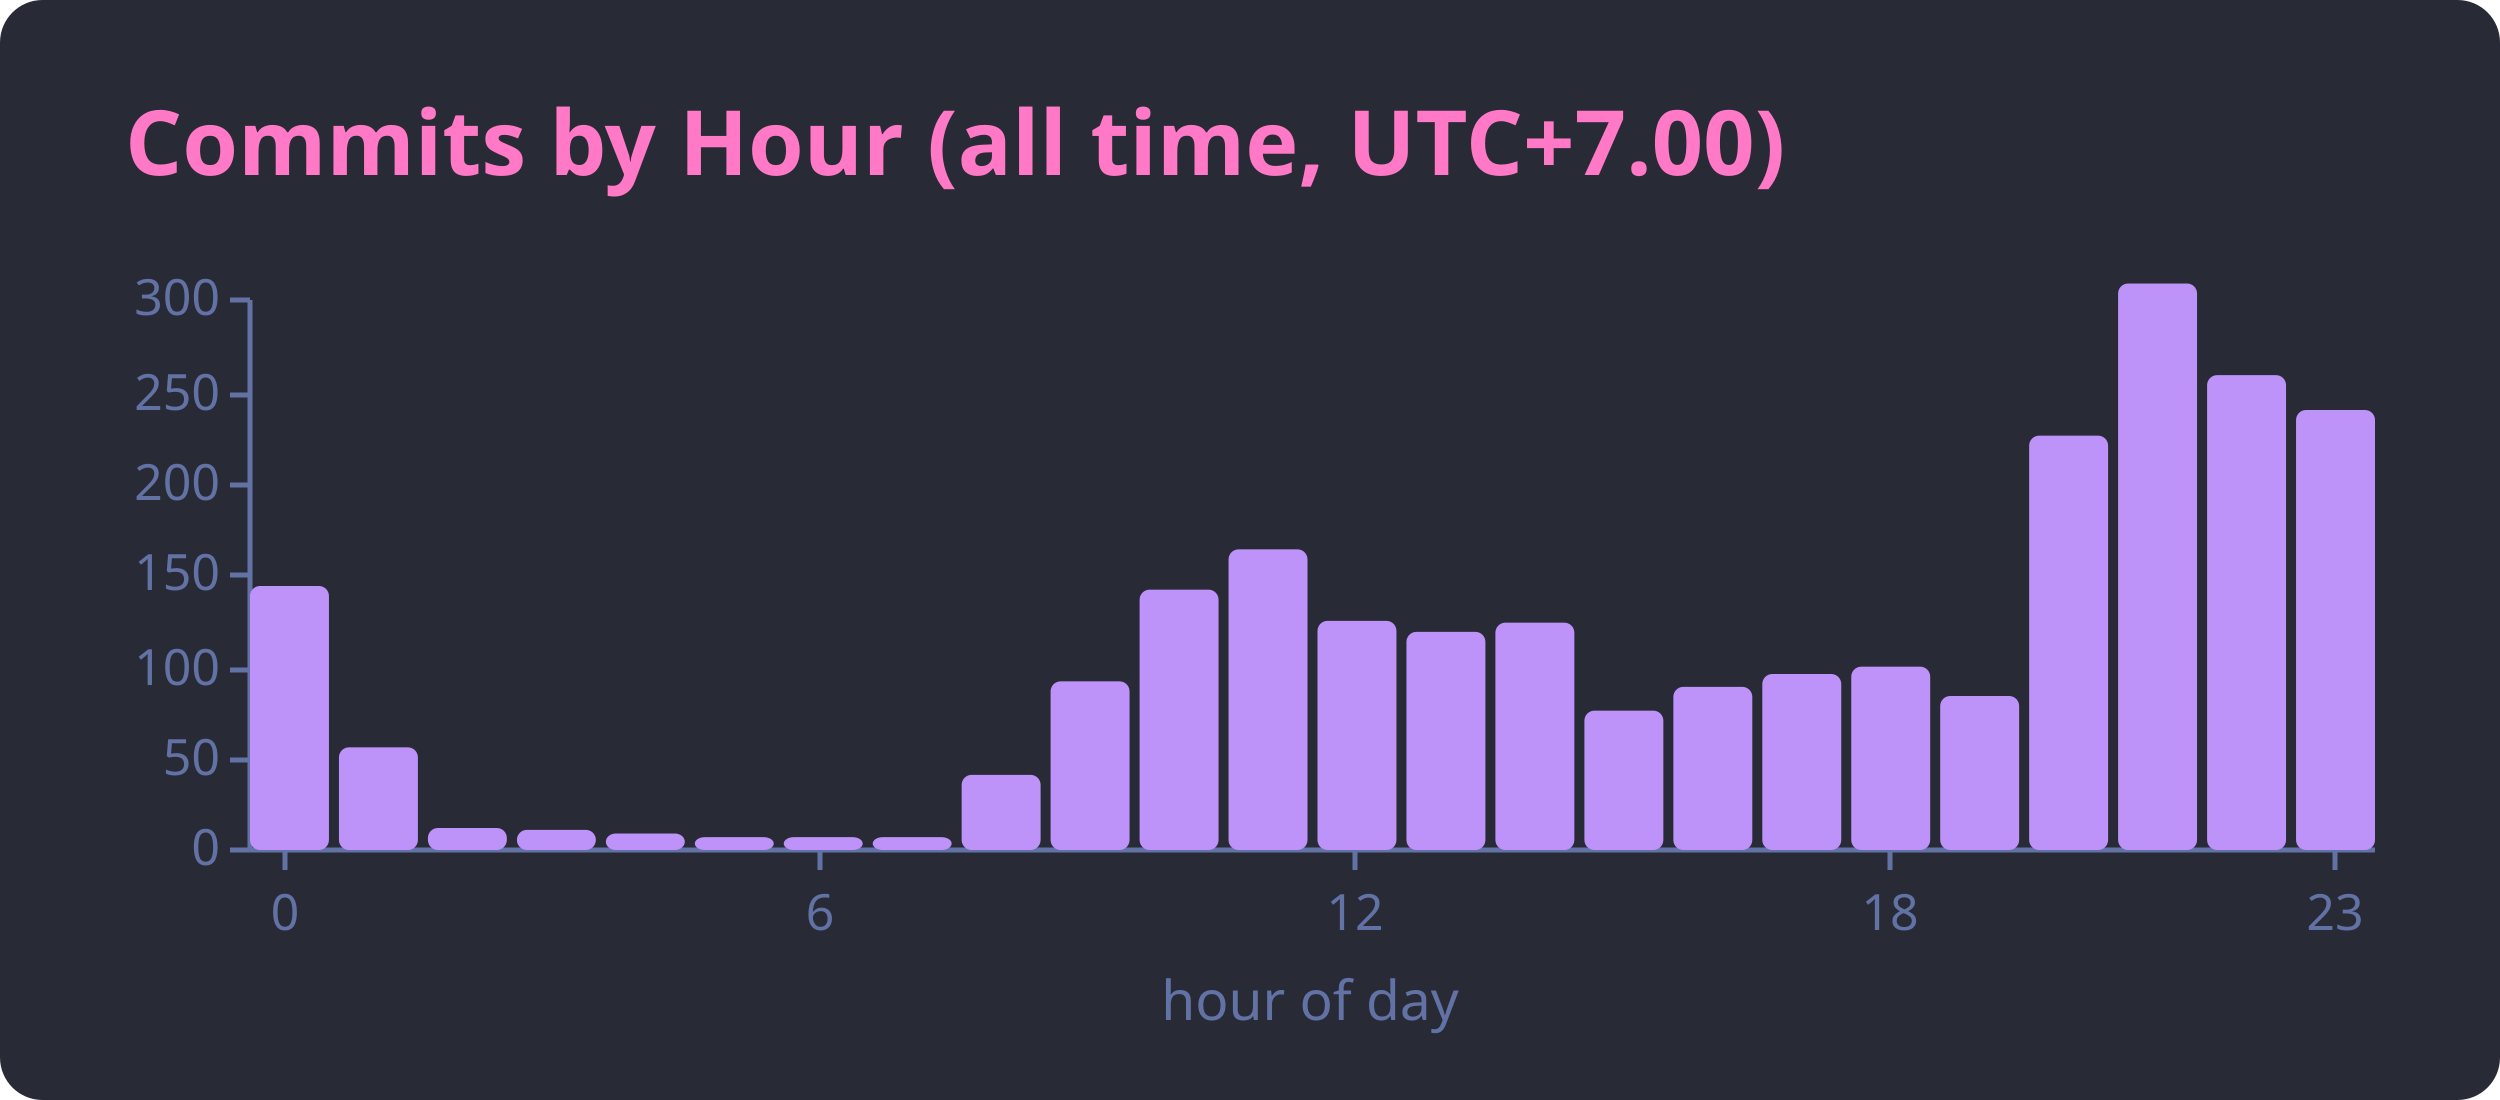
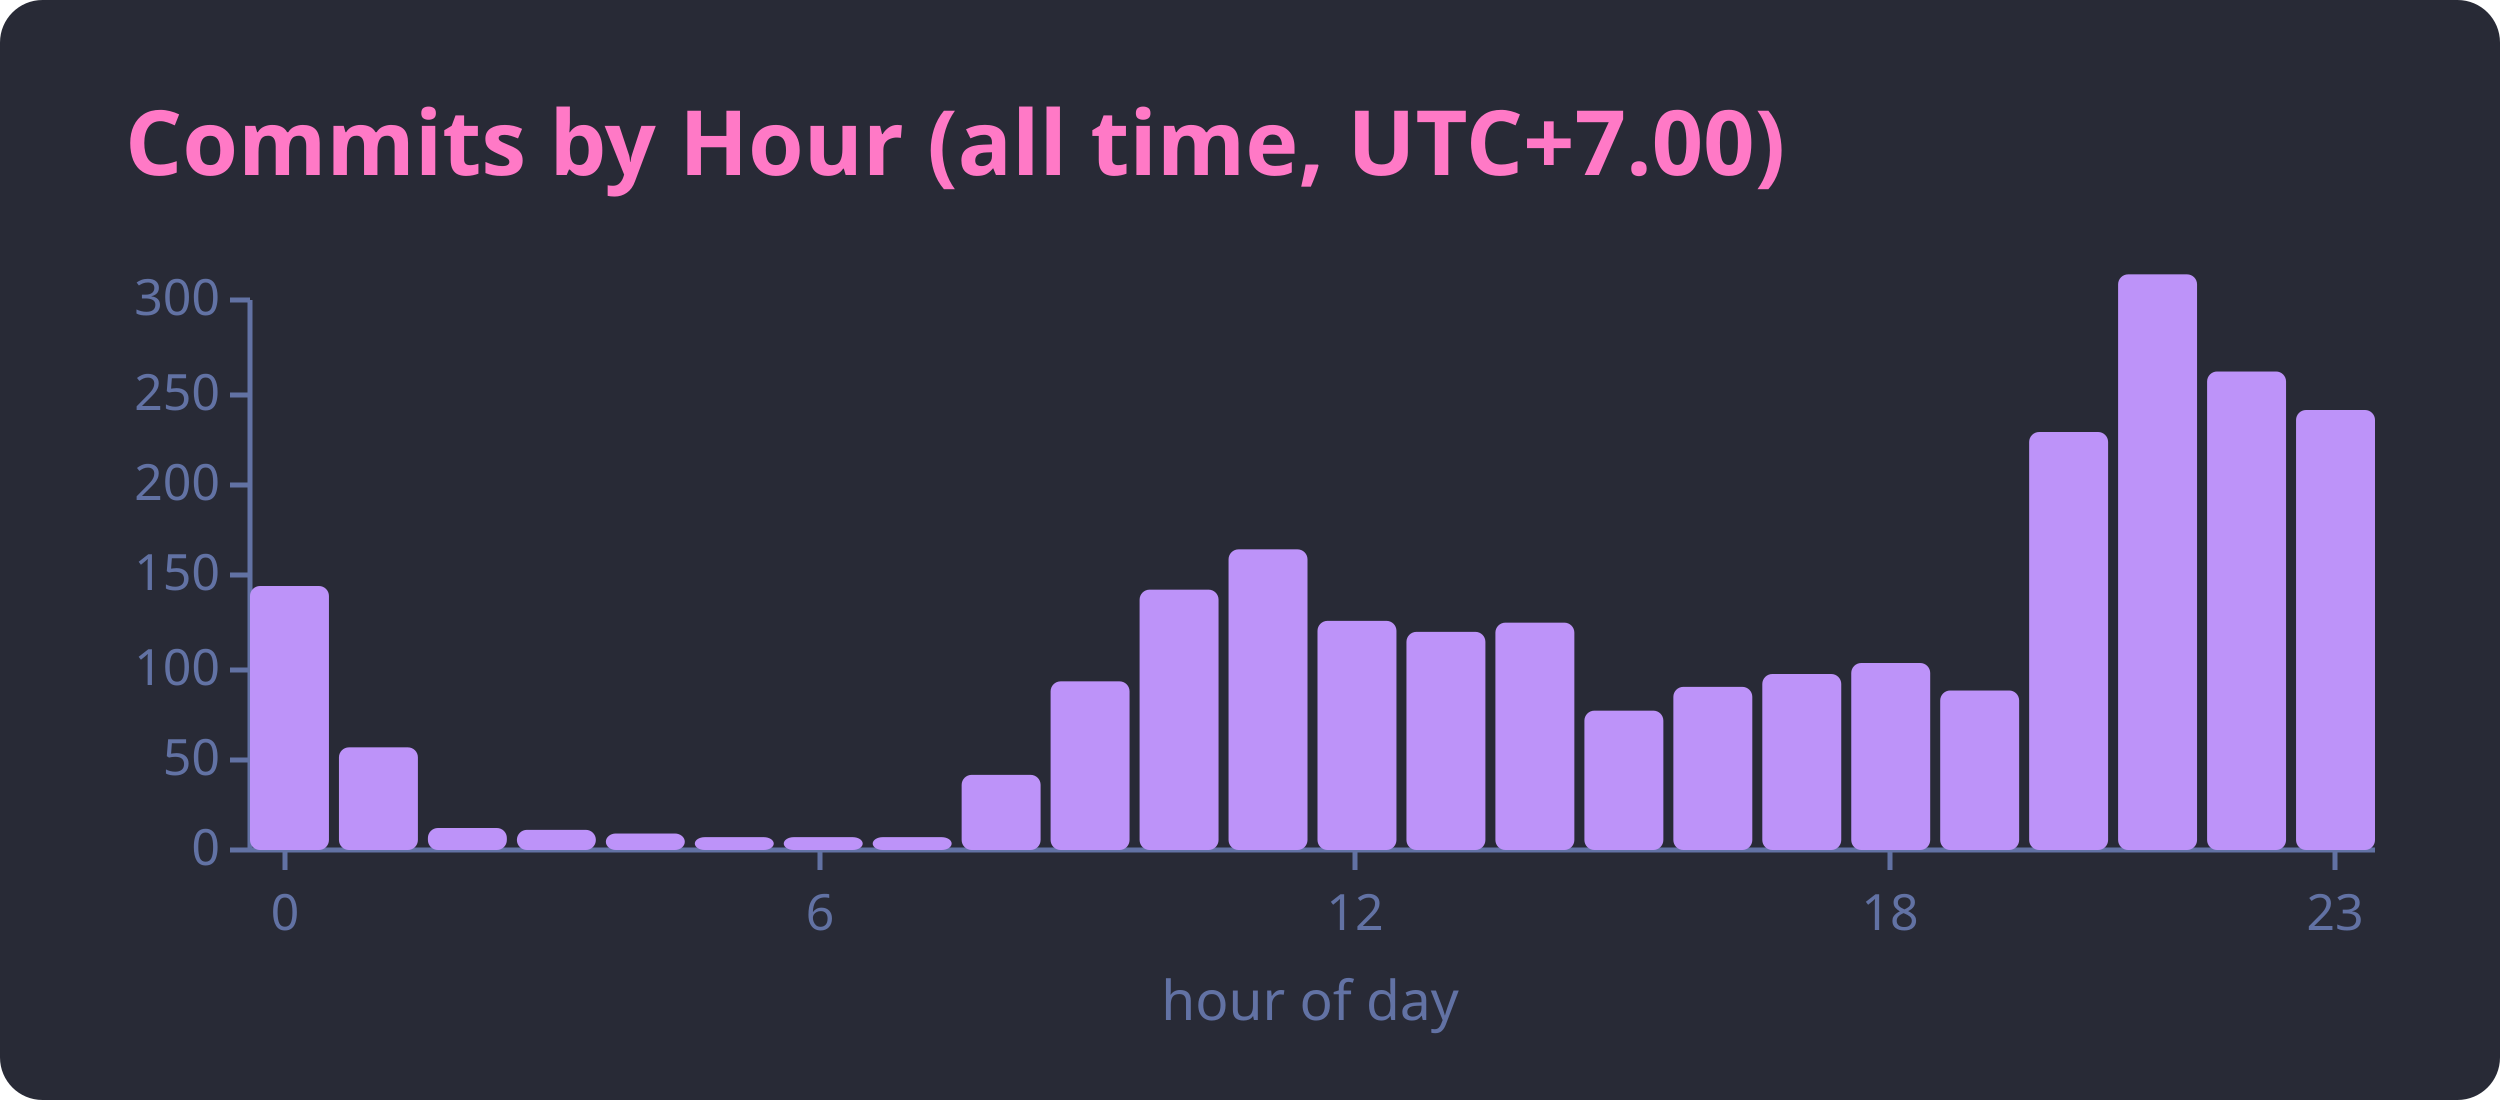
<svg xmlns="http://www.w3.org/2000/svg" width="500" height="220" viewBox="0 0 500 220" font-family="'Segoe UI', Ubuntu, Sans-Serif">
  <rect x="0.5" y="0.5" width="499" height="219" rx="8" fill="#282a36" stroke="#282a36" stroke-opacity="1.00" />
  <text x="25" y="35" font-size="18" font-weight="600" fill="#ff79c6">Commits by Hour (all time, UTC+7.00)</text>
  <line x1="50" y1="60" x2="50" y2="170" stroke="#6272a4" />
  <line x1="46" y1="170" x2="50" y2="170" stroke="#6272a4" />
  <text x="44" y="173" font-size="10" fill="#6272a4" text-anchor="end">0</text>
  <line x1="46" y1="152" x2="50" y2="152" stroke="#6272a4" />
  <text x="44" y="155" font-size="10" fill="#6272a4" text-anchor="end">50</text>
  <line x1="46" y1="134" x2="50" y2="134" stroke="#6272a4" />
  <text x="44" y="137" font-size="10" fill="#6272a4" text-anchor="end">100</text>
  <line x1="46" y1="115" x2="50" y2="115" stroke="#6272a4" />
  <text x="44" y="118" font-size="10" fill="#6272a4" text-anchor="end">150</text>
  <line x1="46" y1="97" x2="50" y2="97" stroke="#6272a4" />
  <text x="44" y="100" font-size="10" fill="#6272a4" text-anchor="end">200</text>
  <line x1="46" y1="79" x2="50" y2="79" stroke="#6272a4" />
  <text x="44" y="82" font-size="10" fill="#6272a4" text-anchor="end">250</text>
  <line x1="46" y1="60" x2="50" y2="60" stroke="#6272a4" />
  <text x="44" y="63" font-size="10" fill="#6272a4" text-anchor="end">300</text>
  <line x1="50" y1="170" x2="475" y2="170" stroke="#6272a4" />
  <line x1="57" y1="170" x2="57" y2="174" stroke="#6272a4" />
  <text x="57" y="186" font-size="10" fill="#6272a4" text-anchor="middle">0</text>
  <line x1="164" y1="170" x2="164" y2="174" stroke="#6272a4" />
  <text x="164" y="186" font-size="10" fill="#6272a4" text-anchor="middle">6</text>
  <line x1="271" y1="170" x2="271" y2="174" stroke="#6272a4" />
  <text x="271" y="186" font-size="10" fill="#6272a4" text-anchor="middle">12</text>
  <line x1="378" y1="170" x2="378" y2="174" stroke="#6272a4" />
  <text x="378" y="186" font-size="10" fill="#6272a4" text-anchor="middle">18</text>
  <line x1="467" y1="170" x2="467" y2="174" stroke="#6272a4" />
  <text x="467" y="186" font-size="10" fill="#6272a4" text-anchor="middle">23</text>
  <rect x="50.00" y="117.20" width="15.79" height="52.80" rx="2" fill="#bd93f9" />
  <rect x="67.79" y="149.47" width="15.79" height="20.53" rx="2" fill="#bd93f9" />
  <rect x="85.58" y="165.60" width="15.79" height="4.40" rx="2" fill="#bd93f9" />
  <rect x="103.38" y="165.97" width="15.79" height="4.03" rx="2" fill="#bd93f9" />
  <rect x="121.17" y="166.70" width="15.79" height="3.30" rx="2" fill="#bd93f9" />
  <rect x="138.96" y="167.43" width="15.79" height="2.57" rx="2" fill="#bd93f9" />
  <rect x="156.75" y="167.43" width="15.79" height="2.57" rx="2" fill="#bd93f9" />
  <rect x="174.54" y="167.43" width="15.79" height="2.57" rx="2" fill="#bd93f9" />
  <rect x="192.33" y="154.97" width="15.79" height="15.03" rx="2" fill="#bd93f9" />
  <rect x="210.12" y="136.27" width="15.79" height="33.73" rx="2" fill="#bd93f9" />
  <rect x="227.92" y="117.93" width="15.79" height="52.07" rx="2" fill="#bd93f9" />
  <rect x="245.71" y="109.87" width="15.79" height="60.13" rx="2" fill="#bd93f9" />
  <rect x="263.50" y="124.17" width="15.79" height="45.83" rx="2" fill="#bd93f9" />
  <rect x="281.29" y="126.37" width="15.79" height="43.63" rx="2" fill="#bd93f9" />
  <rect x="299.08" y="124.53" width="15.79" height="45.47" rx="2" fill="#bd93f9" />
  <rect x="316.88" y="142.13" width="15.79" height="27.87" rx="2" fill="#bd93f9" />
  <rect x="334.67" y="137.37" width="15.79" height="32.63" rx="2" fill="#bd93f9" />
  <rect x="352.46" y="134.80" width="15.79" height="35.20" rx="2" fill="#bd93f9" />
-   <rect x="370.25" y="133.33" width="15.79" height="36.67" rx="2" fill="#bd93f9" />
-   <rect x="388.04" y="139.20" width="15.79" height="30.80" rx="2" fill="#bd93f9" />
-   <rect x="405.83" y="87.13" width="15.79" height="82.87" rx="2" fill="#bd93f9" />
-   <rect x="423.62" y="56.70" width="15.79" height="113.30" rx="2" fill="#bd93f9" />
-   <rect x="441.42" y="75.03" width="15.79" height="94.97" rx="2" fill="#bd93f9" />
+   <rect x="370.25" y="132.60" width="15.79" height="37.40" rx="2" fill="#bd93f9" />
+   <rect x="388.04" y="138.10" width="15.79" height="31.90" rx="2" fill="#bd93f9" />
+   <rect x="405.83" y="86.40" width="15.79" height="83.60" rx="2" fill="#bd93f9" />
+   <rect x="423.62" y="54.87" width="15.79" height="115.13" rx="2" fill="#bd93f9" />
+   <rect x="441.42" y="74.30" width="15.79" height="95.70" rx="2" fill="#bd93f9" />
  <rect x="459.21" y="82.00" width="15.79" height="88.00" rx="2" fill="#bd93f9" />
  <text x="262" y="204" font-size="11" fill="#6272a4" text-anchor="middle">hour of day</text>
</svg>
